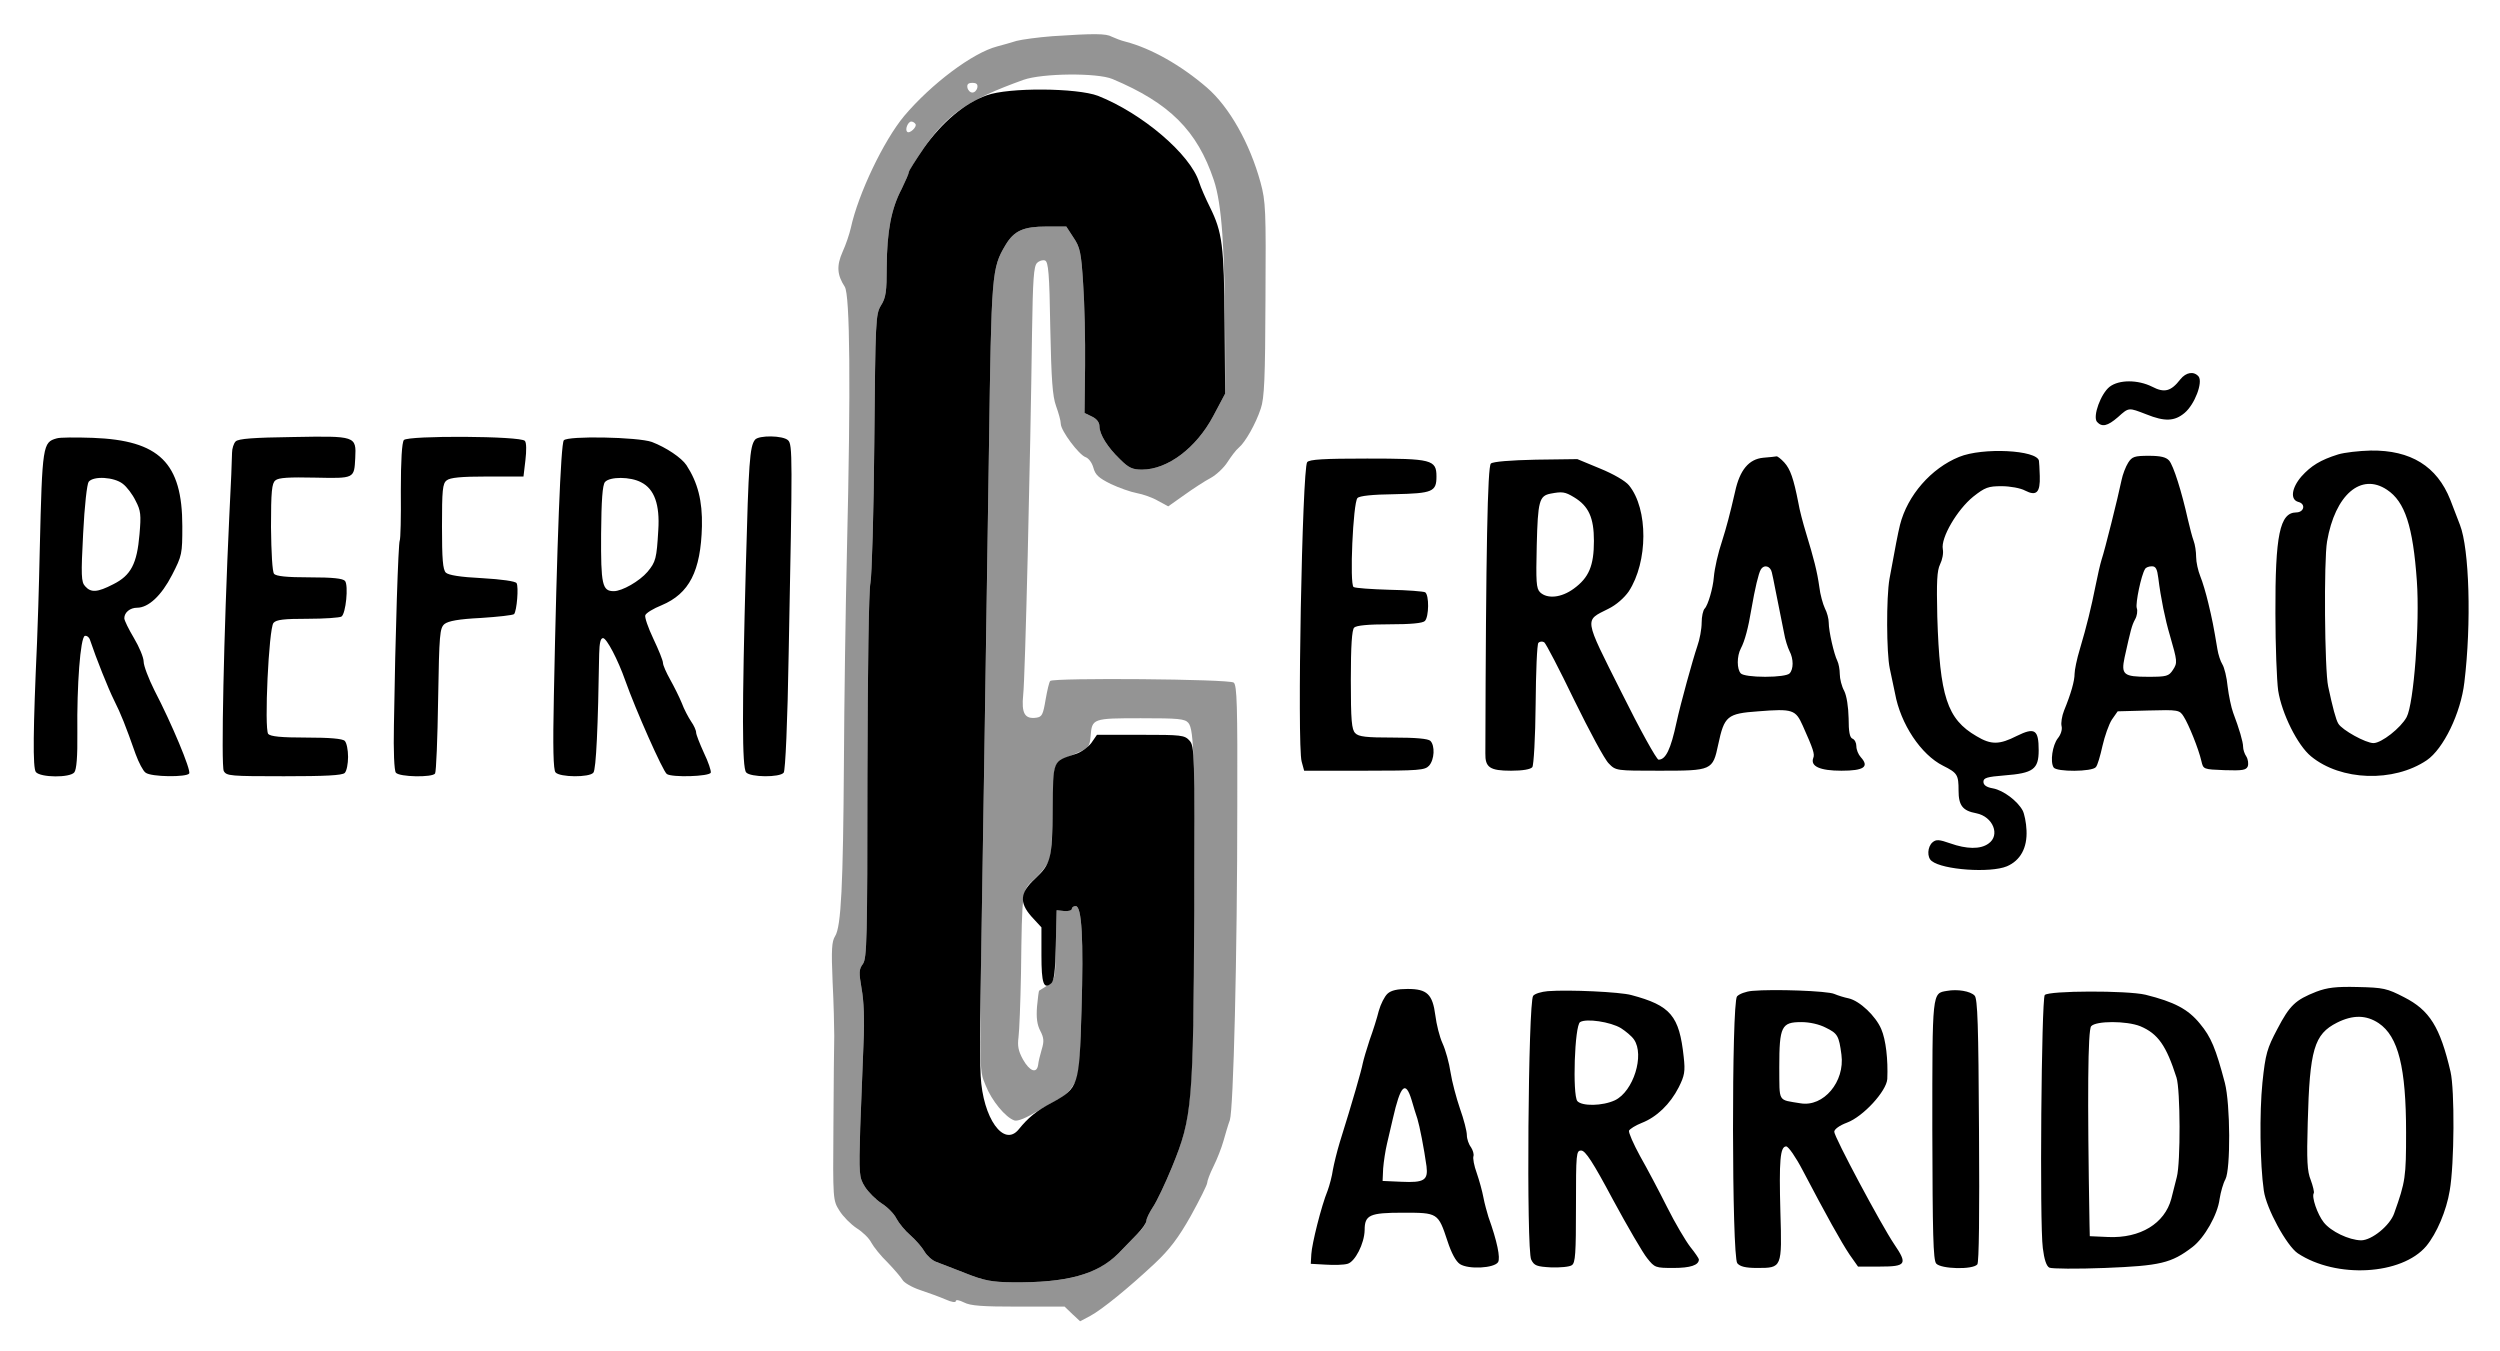
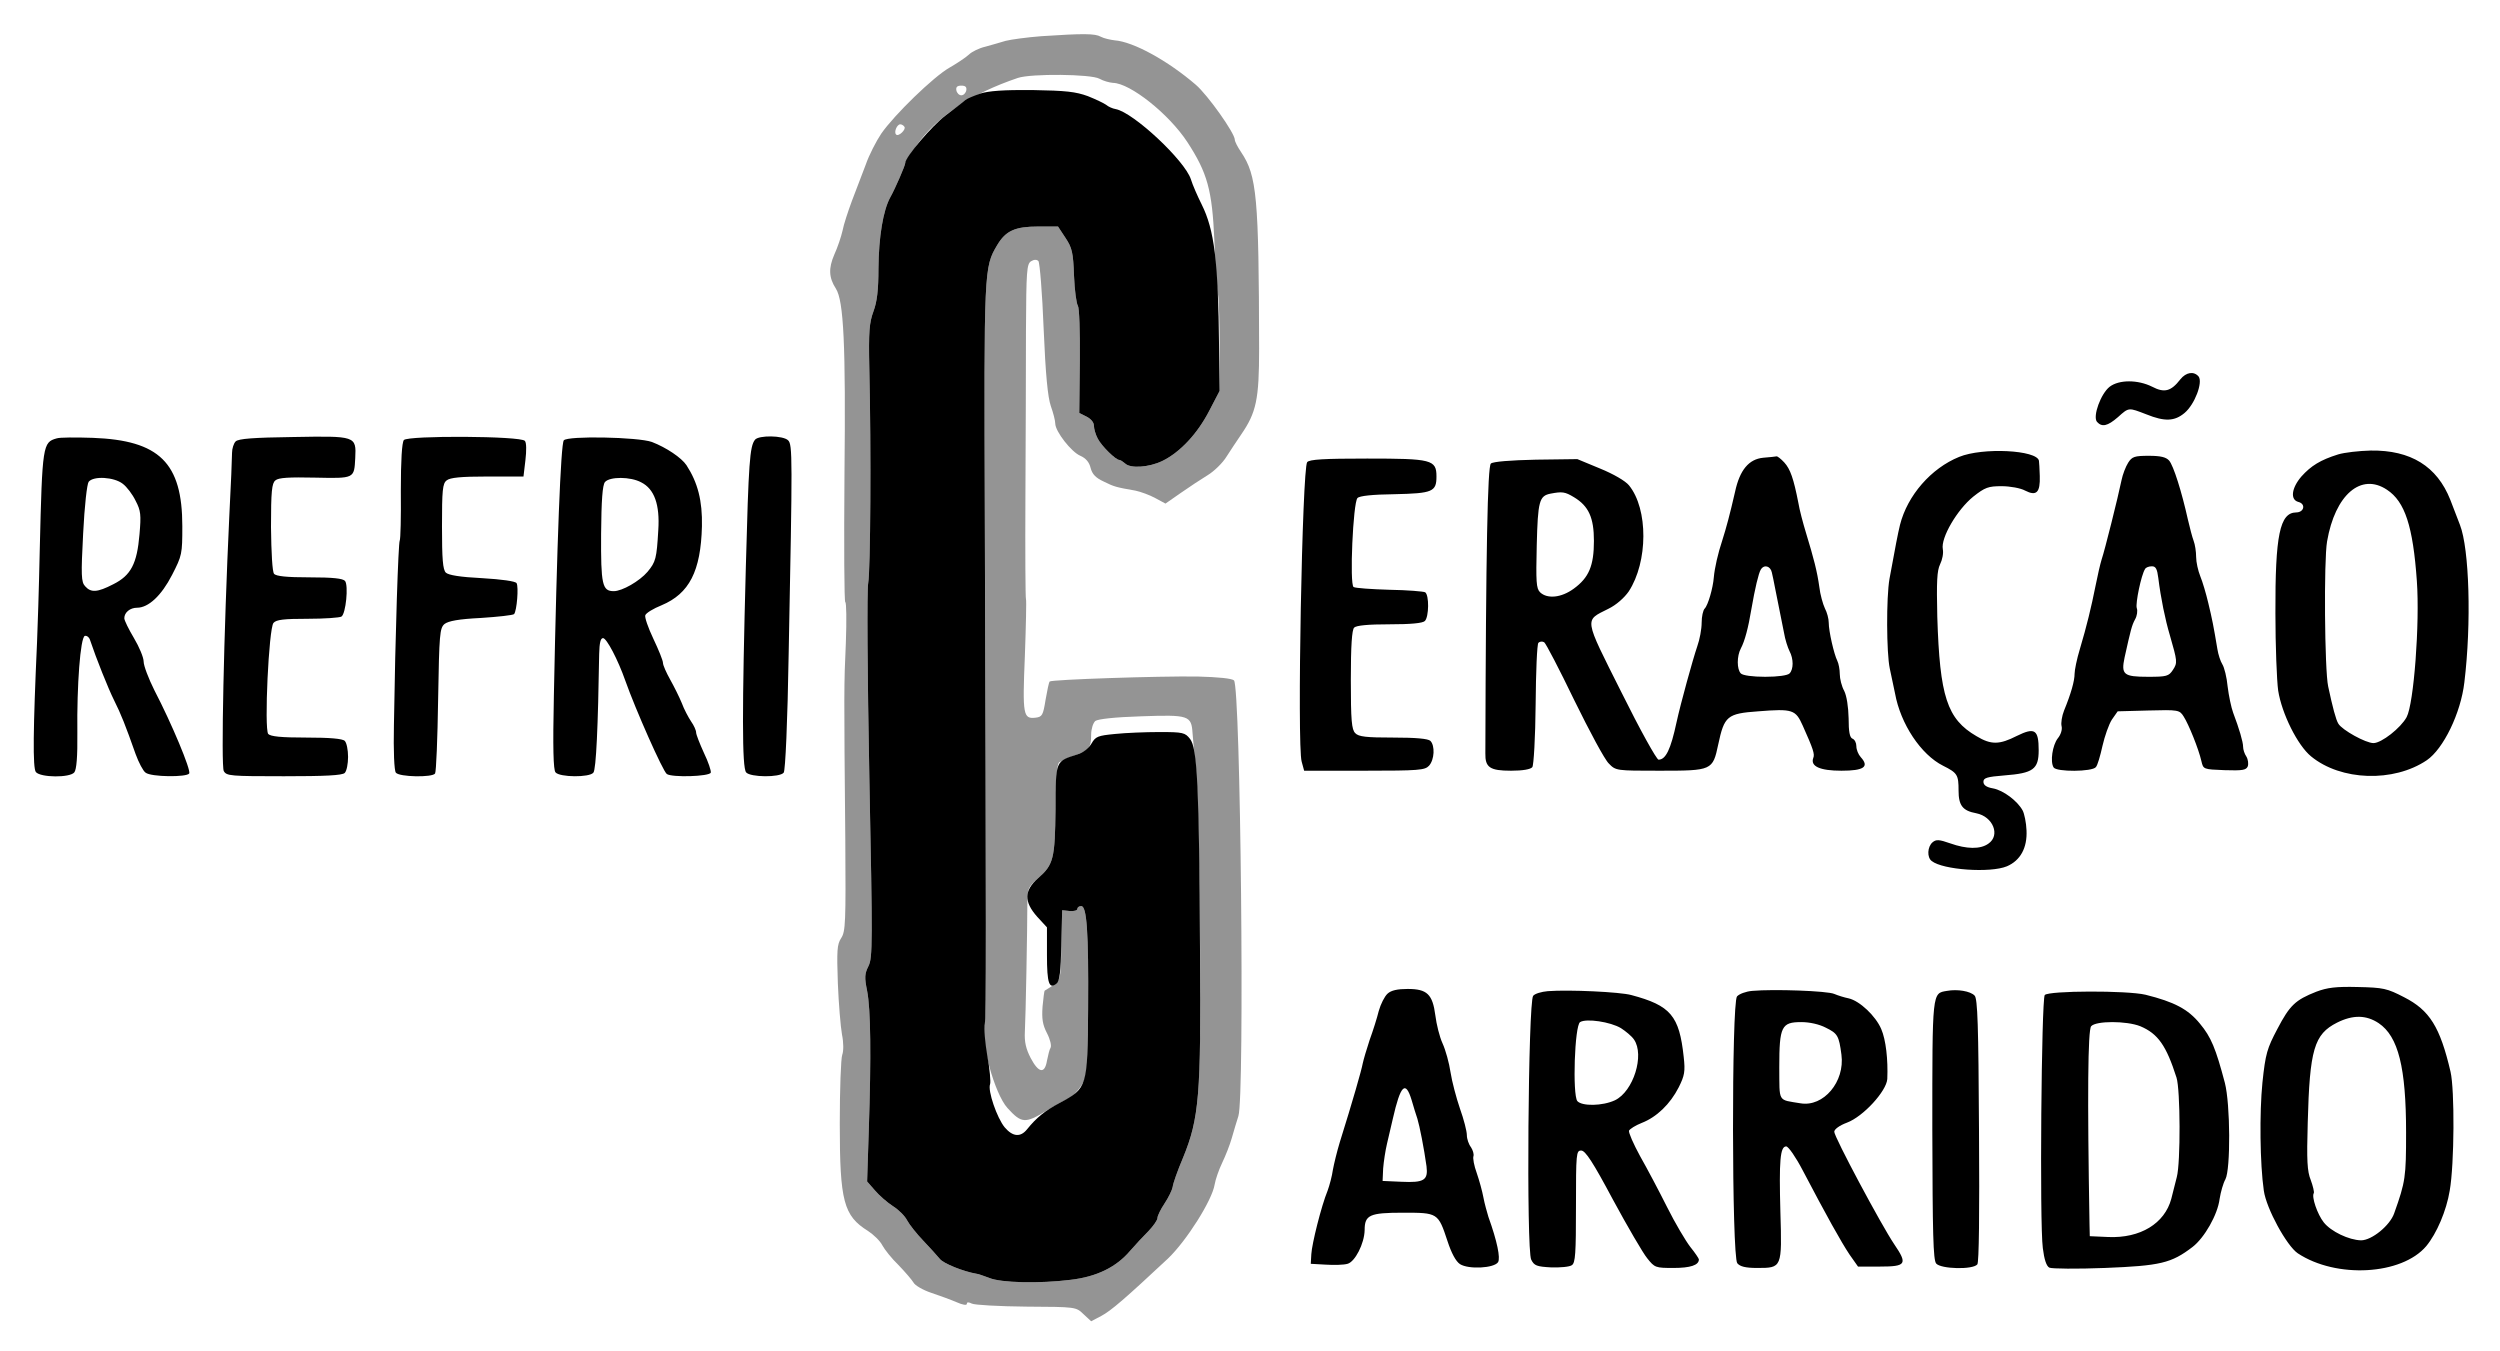
<svg xmlns="http://www.w3.org/2000/svg" viewBox="166 56 905 489" role="img" aria-label="Refrigeração Garrido">
  <g id="letra-g" transform="translate(0,950) scale(0.1,-0.1)" fill="currentColor">
-     <path d="M5232 8595 c-81 -29 -162 -98 -227 -190 -30 -44 -55 -83 -55 -88 0 -5 -12 -32 -26 -61 -38 -72 -53 -154 -54 -280 0 -92 -3 -114 -21 -142 -19 -32 -20 -50 -24 -496 -2 -255 -9 -483 -14 -508 -6 -27 -10 -307 -11 -700 0 -591 -2 -658 -16 -679 -15 -20 -15 -31 -5 -90 8 -43 11 -111 7 -196 -3 -71 -8 -210 -12 -308 -5 -170 -4 -179 17 -213 12 -19 39 -46 60 -60 21 -13 46 -38 54 -55 9 -17 32 -45 51 -61 19 -17 42 -43 51 -59 9 -15 28 -32 42 -37 14 -5 62 -24 106 -41 68 -27 95 -32 170 -33 197 -2 307 28 384 105 17 18 47 48 66 68 19 19 35 42 35 50 0 8 11 30 24 50 13 19 44 84 69 145 73 179 77 226 80 925 2 575 1 598 -17 618 -18 20 -29 21 -177 21 l-158 0 -20 -29 c-12 -16 -38 -35 -59 -41 -82 -27 -80 -20 -81 -200 -2 -179 -7 -197 -63 -250 -56 -51 -59 -87 -14 -138 l36 -39 0 -101 c0 -102 8 -125 35 -102 11 9 15 44 17 138 l3 127 28 -3 c15 -1 27 2 27 8 0 5 6 10 14 10 22 0 29 -118 21 -379 -8 -274 -10 -280 -108 -333 -56 -30 -85 -54 -119 -96 -54 -67 -130 40 -138 193 -2 39 -3 126 -2 195 5 294 24 1522 32 2075 9 638 10 654 60 738 31 52 65 67 149 67 l71 0 26 -40 c24 -35 28 -55 35 -167 5 -71 8 -204 7 -298 l-2 -170 27 -13 c17 -8 27 -21 27 -35 0 -29 29 -76 75 -120 31 -31 45 -37 79 -37 93 0 197 79 258 194 l43 81 -2 258 c-2 278 -8 326 -53 417 -15 30 -33 71 -39 90 -32 102 -207 250 -366 313 -76 29 -324 31 -403 2z" />
+     <path d="M5208 8601 c-23 -8 -47 -18 -53 -23 -5 -5 -38 -30 -72 -56 -50 -38 -146 -151 -146 -172 0 -9 -37 -94 -54 -124 -26 -47 -42 -143 -43 -258 0 -78 -5 -120 -18 -155 -15 -41 -18 -72 -15 -208 7 -296 4 -730 -4 -775 -5 -25 -3 -330 4 -700 12 -606 12 -657 -3 -687 -14 -28 -15 -41 -5 -90 13 -66 15 -234 6 -504 l-6 -186 28 -32 c15 -18 45 -44 65 -57 21 -13 44 -36 52 -52 8 -15 34 -48 58 -73 23 -24 50 -54 60 -66 13 -17 86 -46 133 -54 6 0 26 -8 46 -15 42 -18 182 -21 294 -7 95 11 166 46 216 105 19 22 49 54 67 72 17 18 32 39 32 47 0 8 12 32 26 53 14 21 27 48 29 59 1 12 18 60 38 107 58 142 65 225 61 750 -3 597 -10 732 -36 765 -18 23 -25 25 -111 25 -51 0 -123 -3 -161 -7 -62 -6 -70 -9 -85 -35 -9 -16 -30 -33 -51 -39 -80 -26 -78 -20 -79 -198 -2 -179 -7 -201 -63 -250 -51 -45 -52 -85 -3 -140 l35 -38 0 -101 c0 -102 8 -125 35 -102 11 9 15 44 17 138 l3 127 28 -3 c15 -1 27 2 27 8 0 5 6 10 14 10 20 0 27 -90 25 -370 -2 -286 -3 -289 -102 -342 -56 -30 -85 -54 -119 -96 -24 -30 -52 -27 -81 7 -28 34 -62 133 -53 156 3 8 -1 55 -10 103 -8 48 -13 100 -9 116 5 30 5 325 0 1831 -3 904 -3 907 45 988 31 52 65 67 149 67 l71 0 27 -41 c24 -36 28 -53 31 -138 2 -53 9 -101 14 -108 5 -7 8 -91 7 -200 l-2 -188 26 -13 c16 -8 27 -21 27 -33 0 -11 6 -32 14 -47 14 -27 65 -77 78 -77 4 0 13 -6 20 -12 19 -20 87 -15 135 8 64 31 127 98 170 181 l38 73 -2 160 c-3 310 -17 423 -63 515 -15 30 -33 71 -39 91 -22 68 -208 242 -272 254 -12 2 -27 9 -34 15 -8 6 -37 20 -67 32 -44 16 -79 20 -200 22 -104 1 -160 -3 -190 -13z" />
  </g>
  <g id="contorno-g" transform="translate(0,950) scale(0.1,-0.1)" fill="currentColor" opacity=".42">
-     <path d="M5470 8809 c-52 -4 -111 -12 -130 -17 -19 -6 -51 -15 -70 -20 -89 -23 -239 -136 -337 -252 -74 -89 -166 -281 -193 -405 -5 -22 -18 -61 -30 -87 -22 -50 -20 -83 8 -126 19 -29 22 -364 8 -952 -5 -212 -10 -558 -11 -770 -3 -445 -10 -595 -32 -629 -12 -19 -14 -48 -9 -165 4 -77 6 -166 6 -196 -1 -30 -2 -176 -3 -325 -2 -268 -2 -270 22 -308 13 -21 41 -49 62 -63 21 -13 45 -36 53 -52 8 -15 34 -48 59 -72 24 -25 48 -53 54 -63 5 -10 34 -27 64 -37 30 -10 71 -25 92 -34 22 -10 37 -12 37 -6 0 6 12 4 30 -5 23 -12 66 -15 196 -15 l168 0 28 -27 28 -26 36 19 c43 23 140 102 235 191 53 50 85 92 130 172 32 58 59 112 59 119 0 7 10 34 23 60 13 26 29 67 36 92 7 25 17 59 23 75 13 39 27 595 27 1141 1 358 -1 434 -13 443 -15 13 -652 18 -664 6 -4 -3 -11 -34 -17 -68 -9 -54 -13 -62 -33 -65 -42 -6 -55 15 -48 83 7 59 26 851 32 1314 3 189 6 237 18 249 8 8 21 12 29 9 12 -5 16 -46 19 -244 4 -189 8 -247 21 -283 9 -25 17 -53 17 -64 0 -25 66 -113 90 -121 11 -4 23 -20 28 -38 7 -26 19 -37 63 -59 30 -14 72 -29 94 -33 22 -4 57 -16 77 -28 l37 -20 58 41 c32 23 75 51 96 62 20 11 48 37 61 58 13 20 31 44 40 51 24 20 62 87 80 142 13 37 16 110 17 395 2 325 1 354 -18 424 -39 142 -113 273 -194 343 -94 81 -202 142 -294 166 -17 4 -39 13 -50 18 -21 12 -64 12 -215 2z m217 -155 c207 -87 307 -187 367 -366 29 -86 40 -246 41 -583 l0 -190 -43 -81 c-61 -115 -165 -194 -258 -194 -34 0 -48 6 -79 37 -46 44 -75 91 -75 120 0 14 -10 27 -27 35 l-27 13 2 170 c1 94 -2 227 -7 298 -7 112 -11 132 -35 167 l-26 40 -71 0 c-84 0 -118 -15 -149 -67 -50 -84 -51 -100 -60 -738 -5 -330 -13 -897 -19 -1260 -17 -1036 -18 -981 7 -1044 22 -56 72 -116 104 -127 12 -4 43 9 86 35 37 22 74 43 84 46 9 4 28 23 41 43 25 36 25 43 32 273 8 261 1 379 -21 379 -8 0 -14 -5 -14 -10 0 -6 -12 -9 -27 -8 l-28 3 -3 -127 c-3 -139 2 -125 -60 -164 -2 -1 -5 -27 -8 -58 -3 -40 0 -65 12 -88 13 -25 14 -38 5 -67 -6 -20 -12 -45 -13 -56 -5 -33 -31 -23 -55 20 -17 31 -20 49 -16 80 3 22 7 126 9 230 4 309 3 302 50 344 22 20 45 50 52 66 7 17 13 97 14 190 3 180 -7 157 93 202 36 16 40 22 43 58 5 64 7 65 182 65 137 0 159 -2 172 -17 21 -25 23 -134 20 -753 -3 -622 -9 -682 -79 -854 -25 -61 -56 -126 -69 -145 -13 -20 -24 -42 -24 -50 0 -8 -13 -29 -30 -45 -16 -17 -46 -47 -66 -68 -81 -82 -188 -112 -389 -110 -75 1 -102 6 -170 33 -44 17 -92 36 -106 41 -14 5 -33 22 -42 37 -9 16 -32 42 -51 59 -19 16 -42 44 -51 61 -8 17 -33 42 -54 55 -21 14 -48 41 -60 60 -21 34 -22 43 -17 213 4 98 9 237 12 308 4 85 1 153 -7 196 -10 59 -10 70 5 90 14 21 16 88 16 679 1 393 5 673 11 700 5 25 12 253 14 508 4 446 5 464 24 496 18 28 21 50 21 142 1 126 16 208 54 280 14 29 26 56 26 60 0 5 25 45 55 89 85 123 160 174 360 246 68 24 267 26 322 3z m-489 -31 c-2 -10 -10 -18 -18 -18 -8 0 -16 8 -18 18 -2 12 3 17 18 17 15 0 20 -5 18 -17z m-224 -132 c7 -10 -22 -37 -30 -28 -9 8 3 37 15 37 5 0 12 -4 15 -9z" />
+     <path d="M5430 8809 c-52 -4 -111 -12 -130 -17 -19 -6 -52 -15 -73 -21 -22 -5 -49 -18 -60 -29 -12 -11 -44 -32 -70 -47 -58 -33 -200 -171 -247 -239 -18 -27 -44 -77 -56 -112 -13 -35 -36 -94 -50 -131 -14 -38 -30 -86 -34 -108 -5 -22 -18 -61 -30 -87 -21 -49 -20 -83 6 -123 28 -44 36 -202 31 -671 -2 -255 -1 -464 3 -464 4 0 5 -66 2 -147 -7 -153 -7 -171 -2 -715 2 -296 1 -330 -15 -354 -15 -23 -16 -45 -12 -163 3 -75 10 -158 15 -186 6 -29 6 -60 1 -73 -5 -13 -9 -125 -9 -250 0 -281 14 -333 102 -388 20 -13 44 -36 52 -52 8 -15 34 -48 59 -72 24 -25 48 -53 54 -63 5 -10 34 -27 64 -37 30 -10 71 -25 92 -34 22 -10 37 -12 37 -6 0 7 6 7 18 1 9 -5 98 -10 197 -11 180 -1 180 -1 207 -27 l28 -26 36 19 c35 18 89 65 242 208 67 64 160 211 169 268 3 18 15 53 27 78 12 25 28 65 35 90 7 25 18 61 24 80 23 69 8 1554 -16 1577 -8 7 -55 12 -132 14 -141 2 -528 -11 -535 -18 -3 -2 -9 -32 -15 -66 -9 -56 -12 -62 -36 -65 -45 -5 -48 8 -39 223 4 110 6 203 4 206 -2 4 -3 170 -2 370 1 200 2 471 2 603 1 215 3 240 18 250 11 7 21 7 27 1 5 -6 14 -116 19 -245 7 -167 15 -248 26 -280 9 -25 16 -53 16 -63 0 -29 59 -104 91 -117 20 -9 32 -23 37 -44 6 -23 19 -36 47 -49 38 -19 46 -21 115 -33 19 -4 52 -16 72 -27 l37 -20 56 39 c30 21 74 50 97 64 23 14 54 44 68 67 14 22 38 58 53 80 55 80 65 127 65 311 -1 549 -8 626 -65 711 -13 19 -23 39 -23 45 0 24 -98 162 -141 199 -101 87 -226 156 -294 161 -16 2 -39 7 -50 13 -21 12 -63 12 -215 2z m210 -154 c14 -8 36 -14 49 -15 62 -1 202 -112 269 -214 73 -112 90 -174 98 -356 3 -85 9 -173 13 -195 4 -22 6 -110 6 -195 l0 -155 -38 -73 c-43 -83 -106 -150 -170 -181 -48 -23 -116 -28 -135 -8 -7 6 -16 12 -20 12 -13 0 -64 50 -78 77 -8 15 -14 36 -14 47 0 12 -11 25 -27 33 l-26 13 2 188 c1 109 -2 193 -7 200 -5 7 -12 55 -14 108 -3 85 -7 102 -31 138 l-27 41 -71 0 c-84 0 -118 -15 -149 -67 -48 -81 -48 -84 -45 -988 6 -1523 5 -1805 -1 -1830 -16 -64 36 -254 83 -306 51 -56 64 -57 141 -10 37 22 74 43 84 46 9 4 27 23 41 43 24 37 24 40 26 282 2 280 -5 370 -25 370 -8 0 -14 -5 -14 -10 0 -6 -12 -9 -27 -8 l-28 3 -3 -127 c-3 -139 2 -125 -60 -164 -2 -1 -5 -27 -8 -58 -3 -44 0 -65 16 -96 12 -23 17 -46 13 -53 -4 -6 -9 -27 -13 -47 -8 -48 -30 -45 -59 10 -17 33 -23 58 -21 95 3 53 9 372 9 466 0 52 3 58 38 89 57 50 62 72 64 250 1 112 5 162 13 170 7 5 32 17 56 25 52 18 60 28 60 76 0 20 7 42 15 49 9 7 70 14 167 17 171 6 181 3 185 -61 1 -17 7 -78 13 -136 5 -58 12 -330 14 -605 4 -575 -2 -650 -61 -795 -20 -47 -37 -95 -38 -107 -2 -11 -15 -38 -29 -59 -14 -21 -26 -45 -26 -53 0 -8 -15 -29 -32 -47 -18 -18 -48 -50 -67 -72 -50 -59 -121 -94 -216 -105 -112 -14 -252 -11 -294 7 -20 7 -40 15 -46 15 -47 8 -120 37 -133 54 -10 12 -37 42 -60 66 -24 25 -50 58 -58 73 -8 16 -31 39 -52 52 -20 13 -50 39 -65 57 l-28 32 6 186 c9 270 7 438 -6 504 -10 49 -9 62 5 90 15 30 15 81 3 687 -7 370 -9 675 -4 700 8 45 11 479 4 775 -3 136 0 167 15 208 13 35 18 77 18 155 1 115 17 211 43 258 17 30 54 115 54 124 0 3 19 32 42 65 73 103 197 186 366 243 48 16 265 14 295 -3z m-482 -42 c-2 -10 -10 -18 -18 -18 -8 0 -16 8 -18 18 -2 12 3 17 18 17 15 0 20 -5 18 -17z m-224 -132 c7 -10 -22 -37 -30 -28 -9 8 3 37 15 37 5 0 12 -4 15 -9z" />
  </g>
  <g id="palavra-refrigeracao" transform="translate(0,950) scale(0.1,-0.1)" fill="currentColor">
    <path d="M9553 7567 c-34 -44 -58 -50 -102 -27 -52 26 -120 26 -154 0 -32 -25 -62 -107 -46 -127 18 -20 38 -16 76 17 40 36 38 35 103 10 67 -27 102 -25 138 5 37 31 67 111 51 132 -17 20 -45 16 -66 -10z M1865 7353 c-50 -14 -52 -24 -61 -400 -3 -144 -8 -297 -10 -340 -14 -310 -16 -454 -4 -468 17 -20 123 -21 139 -1 8 10 12 57 11 143 -2 173 11 345 27 351 7 2 16 -5 19 -15 22 -66 66 -176 87 -218 25 -50 41 -90 78 -195 11 -30 27 -61 36 -67 20 -16 149 -17 158 -3 7 12 -63 180 -126 301 -21 42 -39 89 -39 104 0 15 -16 53 -35 85 -19 32 -35 64 -35 72 0 21 21 38 46 38 41 0 88 43 127 119 36 70 37 76 37 176 0 230 -83 311 -324 320 -61 2 -120 2 -131 -2z m239 -164 c15 -11 36 -39 47 -62 19 -36 20 -51 14 -121 -9 -107 -31 -149 -95 -181 -58 -30 -81 -31 -102 -7 -14 15 -15 39 -7 191 5 101 14 179 20 187 18 22 92 17 123 -7z M2513 7342 c-7 -7 -13 -26 -13 -41 0 -15 -4 -119 -10 -231 -20 -422 -30 -901 -20 -921 10 -18 23 -19 218 -19 149 0 211 3 220 12 7 7 12 33 12 58 0 25 -5 51 -12 58 -8 8 -54 12 -139 12 -93 0 -129 4 -138 13 -15 19 2 382 19 402 10 12 38 15 124 15 61 0 116 4 122 8 16 10 26 113 13 129 -8 9 -44 13 -129 13 -82 0 -121 4 -128 13 -6 7 -10 75 -11 169 0 129 3 159 16 169 11 10 50 12 143 10 144 -3 142 -4 146 71 4 80 2 80 -224 76 -145 -2 -199 -6 -209 -16z M3122 7347 c-7 -9 -11 -73 -11 -184 1 -95 -1 -175 -4 -180 -5 -8 -16 -336 -21 -668 -2 -93 1 -165 7 -172 12 -16 133 -18 142 -3 4 6 9 127 11 268 4 238 6 258 23 273 14 11 51 18 132 22 62 4 116 10 120 14 10 12 17 99 9 112 -4 7 -55 14 -124 18 -81 4 -122 11 -132 20 -11 11 -14 49 -14 167 0 131 2 156 17 167 12 10 51 14 147 14 l131 0 7 59 c4 34 4 64 -2 70 -14 18 -424 20 -438 3z M3701 7346 c-11 -13 -25 -372 -36 -925 -4 -189 -2 -268 6 -277 15 -18 123 -19 137 -1 10 11 17 169 21 430 1 40 5 57 14 57 13 0 54 -78 81 -155 36 -102 136 -328 150 -337 19 -13 154 -9 159 5 2 6 -9 39 -25 72 -15 33 -28 66 -28 73 0 8 -8 26 -18 40 -10 15 -26 45 -34 67 -9 22 -28 60 -42 85 -14 25 -26 52 -26 60 0 9 -16 48 -35 88 -19 40 -32 78 -29 85 3 8 29 24 59 36 100 42 142 123 146 286 2 92 -15 158 -56 221 -18 27 -73 64 -125 84 -50 18 -305 23 -319 6z m280 -152 c48 -24 68 -81 62 -173 -6 -103 -9 -115 -39 -151 -29 -34 -92 -70 -122 -70 -42 0 -47 23 -46 207 1 122 5 177 14 188 17 20 92 20 131 -1z M4393 7348 c-19 -24 -23 -83 -33 -458 -14 -523 -14 -728 1 -746 15 -18 122 -19 136 -1 6 7 14 184 18 432 14 714 14 755 -2 771 -18 18 -107 19 -120 2z M8752 7286 c-101 -41 -187 -139 -214 -246 -8 -33 -16 -75 -38 -195 -12 -68 -11 -270 1 -325 5 -25 14 -65 19 -90 20 -111 94 -222 174 -262 52 -26 56 -33 56 -90 0 -54 15 -73 64 -82 61 -12 88 -80 44 -110 -29 -21 -79 -20 -138 1 -40 14 -51 15 -64 4 -19 -16 -21 -55 -3 -68 40 -32 212 -44 272 -19 49 21 74 67 71 130 -1 28 -8 61 -14 72 -19 35 -70 73 -107 80 -24 4 -35 12 -35 24 0 14 13 18 76 23 104 8 124 22 124 91 0 75 -14 84 -79 52 -63 -32 -93 -33 -146 -1 -107 62 -133 144 -142 432 -3 129 -1 167 10 190 8 16 13 40 10 55 -8 41 52 143 110 190 43 34 55 38 103 38 30 0 69 -7 85 -16 41 -21 55 -7 53 53 -1 26 -2 51 -3 55 -7 39 -204 49 -289 14z M10124 7295 c-64 -20 -98 -41 -133 -80 -36 -42 -41 -84 -11 -92 28 -7 21 -38 -8 -38 -59 -1 -76 -81 -75 -365 0 -118 5 -244 10 -280 13 -83 70 -198 119 -238 108 -89 299 -95 419 -14 60 41 123 170 136 282 26 214 18 483 -16 570 -7 19 -23 60 -35 91 -48 121 -143 180 -288 178 -42 -1 -95 -7 -118 -14z m177 -128 c65 -43 94 -132 108 -330 11 -154 -11 -445 -37 -493 -21 -39 -91 -94 -120 -94 -28 0 -113 47 -127 70 -9 14 -21 60 -37 135 -13 58 -16 458 -4 525 29 169 123 250 217 187z M8043 7283 c-52 -5 -85 -44 -102 -123 -19 -83 -32 -131 -46 -175 -16 -48 -28 -101 -31 -135 -3 -39 -21 -101 -33 -113 -6 -6 -11 -29 -11 -51 0 -23 -7 -61 -16 -86 -16 -47 -60 -206 -75 -275 -21 -98 -39 -135 -65 -135 -7 0 -67 108 -135 245 -137 273 -134 257 -47 301 29 14 58 40 74 63 70 107 71 298 1 384 -13 16 -56 41 -105 61 l-82 34 -150 -2 c-92 -2 -155 -7 -163 -14 -12 -10 -18 -315 -20 -1049 -1 -51 16 -63 93 -63 42 0 71 5 77 13 5 6 11 108 12 227 1 118 5 218 10 223 5 5 14 6 21 2 6 -4 55 -98 109 -210 55 -112 110 -215 125 -229 25 -26 27 -26 183 -26 191 0 193 1 213 95 22 103 32 112 145 120 125 10 135 6 161 -52 38 -85 44 -103 38 -117 -11 -30 24 -46 102 -46 81 0 102 14 70 49 -9 10 -16 27 -16 40 0 12 -6 24 -14 27 -10 4 -14 25 -14 74 -1 42 -7 81 -16 99 -9 16 -16 44 -16 61 0 16 -4 38 -9 48 -12 24 -31 107 -31 138 0 14 -6 37 -14 52 -7 15 -17 50 -20 77 -8 57 -20 103 -48 195 -11 36 -24 85 -28 110 -17 87 -29 122 -51 146 -12 13 -25 23 -28 22 -3 -1 -25 -3 -48 -5z m-685 -143 c53 -32 72 -74 72 -158 0 -90 -18 -133 -73 -173 -45 -33 -96 -38 -122 -13 -14 14 -15 38 -12 170 4 160 9 179 50 187 42 8 52 7 85 -13z m716 -272 c3 -13 8 -36 11 -53 8 -40 22 -109 33 -165 4 -25 14 -55 20 -67 15 -28 15 -66 0 -81 -7 -7 -42 -12 -88 -12 -46 0 -81 5 -88 12 -15 15 -15 63 0 91 14 26 27 75 38 142 13 75 26 130 34 143 12 20 35 13 40 -10z M9364 7265 c-9 -14 -20 -43 -24 -63 -13 -63 -61 -255 -72 -287 -5 -16 -15 -59 -22 -95 -16 -80 -32 -146 -57 -230 -11 -36 -19 -76 -19 -89 0 -26 -13 -72 -38 -133 -8 -20 -12 -46 -9 -57 3 -12 -3 -31 -14 -44 -19 -25 -28 -84 -15 -105 10 -17 140 -16 153 1 6 6 16 41 24 77 8 35 23 78 34 95 l21 30 111 3 c109 3 113 2 128 -22 18 -28 54 -117 64 -161 7 -30 7 -30 84 -33 65 -2 78 0 84 14 3 9 1 25 -5 35 -7 10 -12 26 -12 36 0 17 -14 65 -36 123 -7 19 -16 62 -20 95 -3 33 -12 69 -19 80 -7 11 -15 36 -18 55 -14 84 -19 109 -33 167 -8 34 -21 78 -29 97 -8 20 -15 51 -15 70 0 19 -4 45 -9 58 -5 13 -14 48 -21 78 -22 99 -52 195 -68 213 -11 12 -30 17 -73 17 -52 0 -61 -3 -75 -25z m109 -417 c9 -73 25 -151 42 -208 27 -94 28 -99 11 -125 -15 -23 -23 -25 -90 -25 -89 0 -98 8 -85 70 22 99 26 116 38 138 7 12 10 31 6 41 -5 17 16 119 30 141 3 6 14 10 25 10 14 0 19 -10 23 -42z M6392 7267 c-18 -22 -37 -1024 -20 -1084 l9 -33 218 0 c198 0 219 2 234 18 20 22 22 73 5 90 -8 8 -53 12 -134 12 -98 0 -126 3 -138 16 -13 13 -16 45 -16 193 0 124 4 181 12 189 8 8 51 12 128 12 77 0 120 4 128 12 15 15 16 94 1 104 -6 3 -64 8 -129 9 -66 2 -124 6 -130 10 -15 9 -2 305 14 322 7 8 54 13 135 14 137 3 151 9 151 64 0 61 -17 65 -251 65 -157 0 -209 -3 -217 -13z" />
  </g>
  <g id="palavra-garrido" transform="translate(0,950) scale(0.1,-0.1)" fill="currentColor">
    <path d="M10045 5350 c-76 -30 -96 -49 -141 -135 -37 -70 -43 -89 -54 -194 -11 -110 -9 -294 5 -391 9 -65 83 -200 123 -227 139 -92 376 -79 465 26 38 46 73 128 85 201 17 97 18 365 3 430 -38 163 -76 223 -168 270 -62 32 -75 35 -168 37 -79 2 -110 -2 -150 -17z m226 -114 c71 -48 99 -161 99 -395 0 -162 -2 -178 -43 -293 -15 -44 -81 -98 -120 -98 -44 1 -109 32 -135 65 -23 29 -45 93 -36 106 2 4 -3 25 -11 47 -13 32 -15 70 -11 208 7 265 23 320 106 362 58 29 106 28 151 -2z M6683 5343 c-11 -10 -25 -38 -32 -63 -6 -25 -21 -72 -33 -105 -11 -33 -22 -71 -25 -85 -4 -23 -36 -135 -83 -285 -10 -33 -21 -78 -25 -100 -3 -22 -12 -56 -19 -75 -23 -56 -57 -193 -59 -230 l-2 -35 54 -3 c30 -2 66 -1 79 3 27 7 61 73 62 122 0 55 18 63 139 63 126 0 127 0 161 -103 14 -43 30 -73 45 -83 31 -20 124 -15 138 7 9 15 -3 75 -35 164 -5 17 -14 48 -18 70 -4 22 -15 62 -24 88 -10 27 -15 55 -12 62 2 7 -2 21 -9 32 -8 10 -15 30 -15 44 0 14 -11 57 -25 96 -13 38 -29 98 -34 131 -5 34 -18 81 -29 105 -11 24 -22 69 -26 101 -10 77 -30 96 -100 96 -37 0 -60 -5 -73 -17z m87 -385 c7 -24 16 -54 21 -68 8 -26 24 -107 33 -172 6 -50 -8 -60 -91 -56 l-68 3 2 45 c2 25 8 65 14 90 6 25 15 65 21 90 28 123 46 140 68 68z M7263 5352 c-23 -2 -47 -9 -53 -17 -18 -22 -25 -921 -7 -955 11 -22 20 -25 72 -28 33 -1 67 2 75 8 13 8 15 43 15 212 0 194 1 203 19 203 15 0 42 -41 115 -178 53 -98 109 -194 124 -212 27 -34 30 -35 95 -35 61 0 92 10 92 31 0 3 -14 24 -31 45 -17 22 -55 86 -84 144 -29 58 -73 141 -98 185 -24 44 -42 85 -40 92 3 6 23 19 46 28 54 21 103 68 134 129 21 42 24 57 18 110 -16 149 -47 186 -190 224 -40 11 -224 20 -302 14z m265 -134 c17 -11 39 -29 47 -41 39 -56 -2 -188 -69 -220 -45 -21 -119 -22 -136 -3 -18 23 -10 274 10 286 22 14 110 1 148 -22z M8003 5353 c-23 -2 -47 -11 -55 -20 -20 -24 -19 -942 1 -966 10 -12 30 -17 72 -17 90 0 90 0 84 203 -5 185 -1 237 21 237 8 0 35 -39 60 -87 86 -164 139 -259 169 -304 l31 -44 79 0 c96 0 101 9 52 81 -46 68 -217 388 -217 407 0 9 19 23 46 33 59 22 143 114 146 158 3 70 -5 142 -22 181 -20 47 -78 102 -118 111 -15 3 -38 10 -52 16 -25 11 -219 18 -297 11z m266 -133 c43 -21 48 -29 57 -98 13 -98 -65 -190 -148 -176 -84 14 -76 1 -77 131 0 148 8 163 80 163 30 0 65 -8 88 -20z M8708 5353 c-54 -9 -53 1 -53 -503 1 -376 3 -471 14 -484 17 -20 133 -23 149 -3 6 8 8 181 6 486 -2 377 -5 477 -16 487 -15 16 -62 24 -100 17z M9062 5338 c-12 -16 -19 -828 -7 -916 5 -41 13 -66 24 -71 9 -4 99 -5 201 -1 200 8 240 17 317 76 43 33 91 117 98 174 4 25 13 57 21 71 19 36 18 272 -2 349 -33 125 -50 166 -90 214 -43 53 -93 79 -197 105 -67 16 -351 15 -365 -1z m346 -113 c64 -27 94 -70 131 -186 14 -44 15 -308 1 -360 -5 -22 -15 -57 -20 -79 -24 -89 -112 -143 -228 -138 l-67 3 -1 45 c-8 465 -6 701 6 715 17 20 128 20 178 0z" />
  </g>
</svg>
